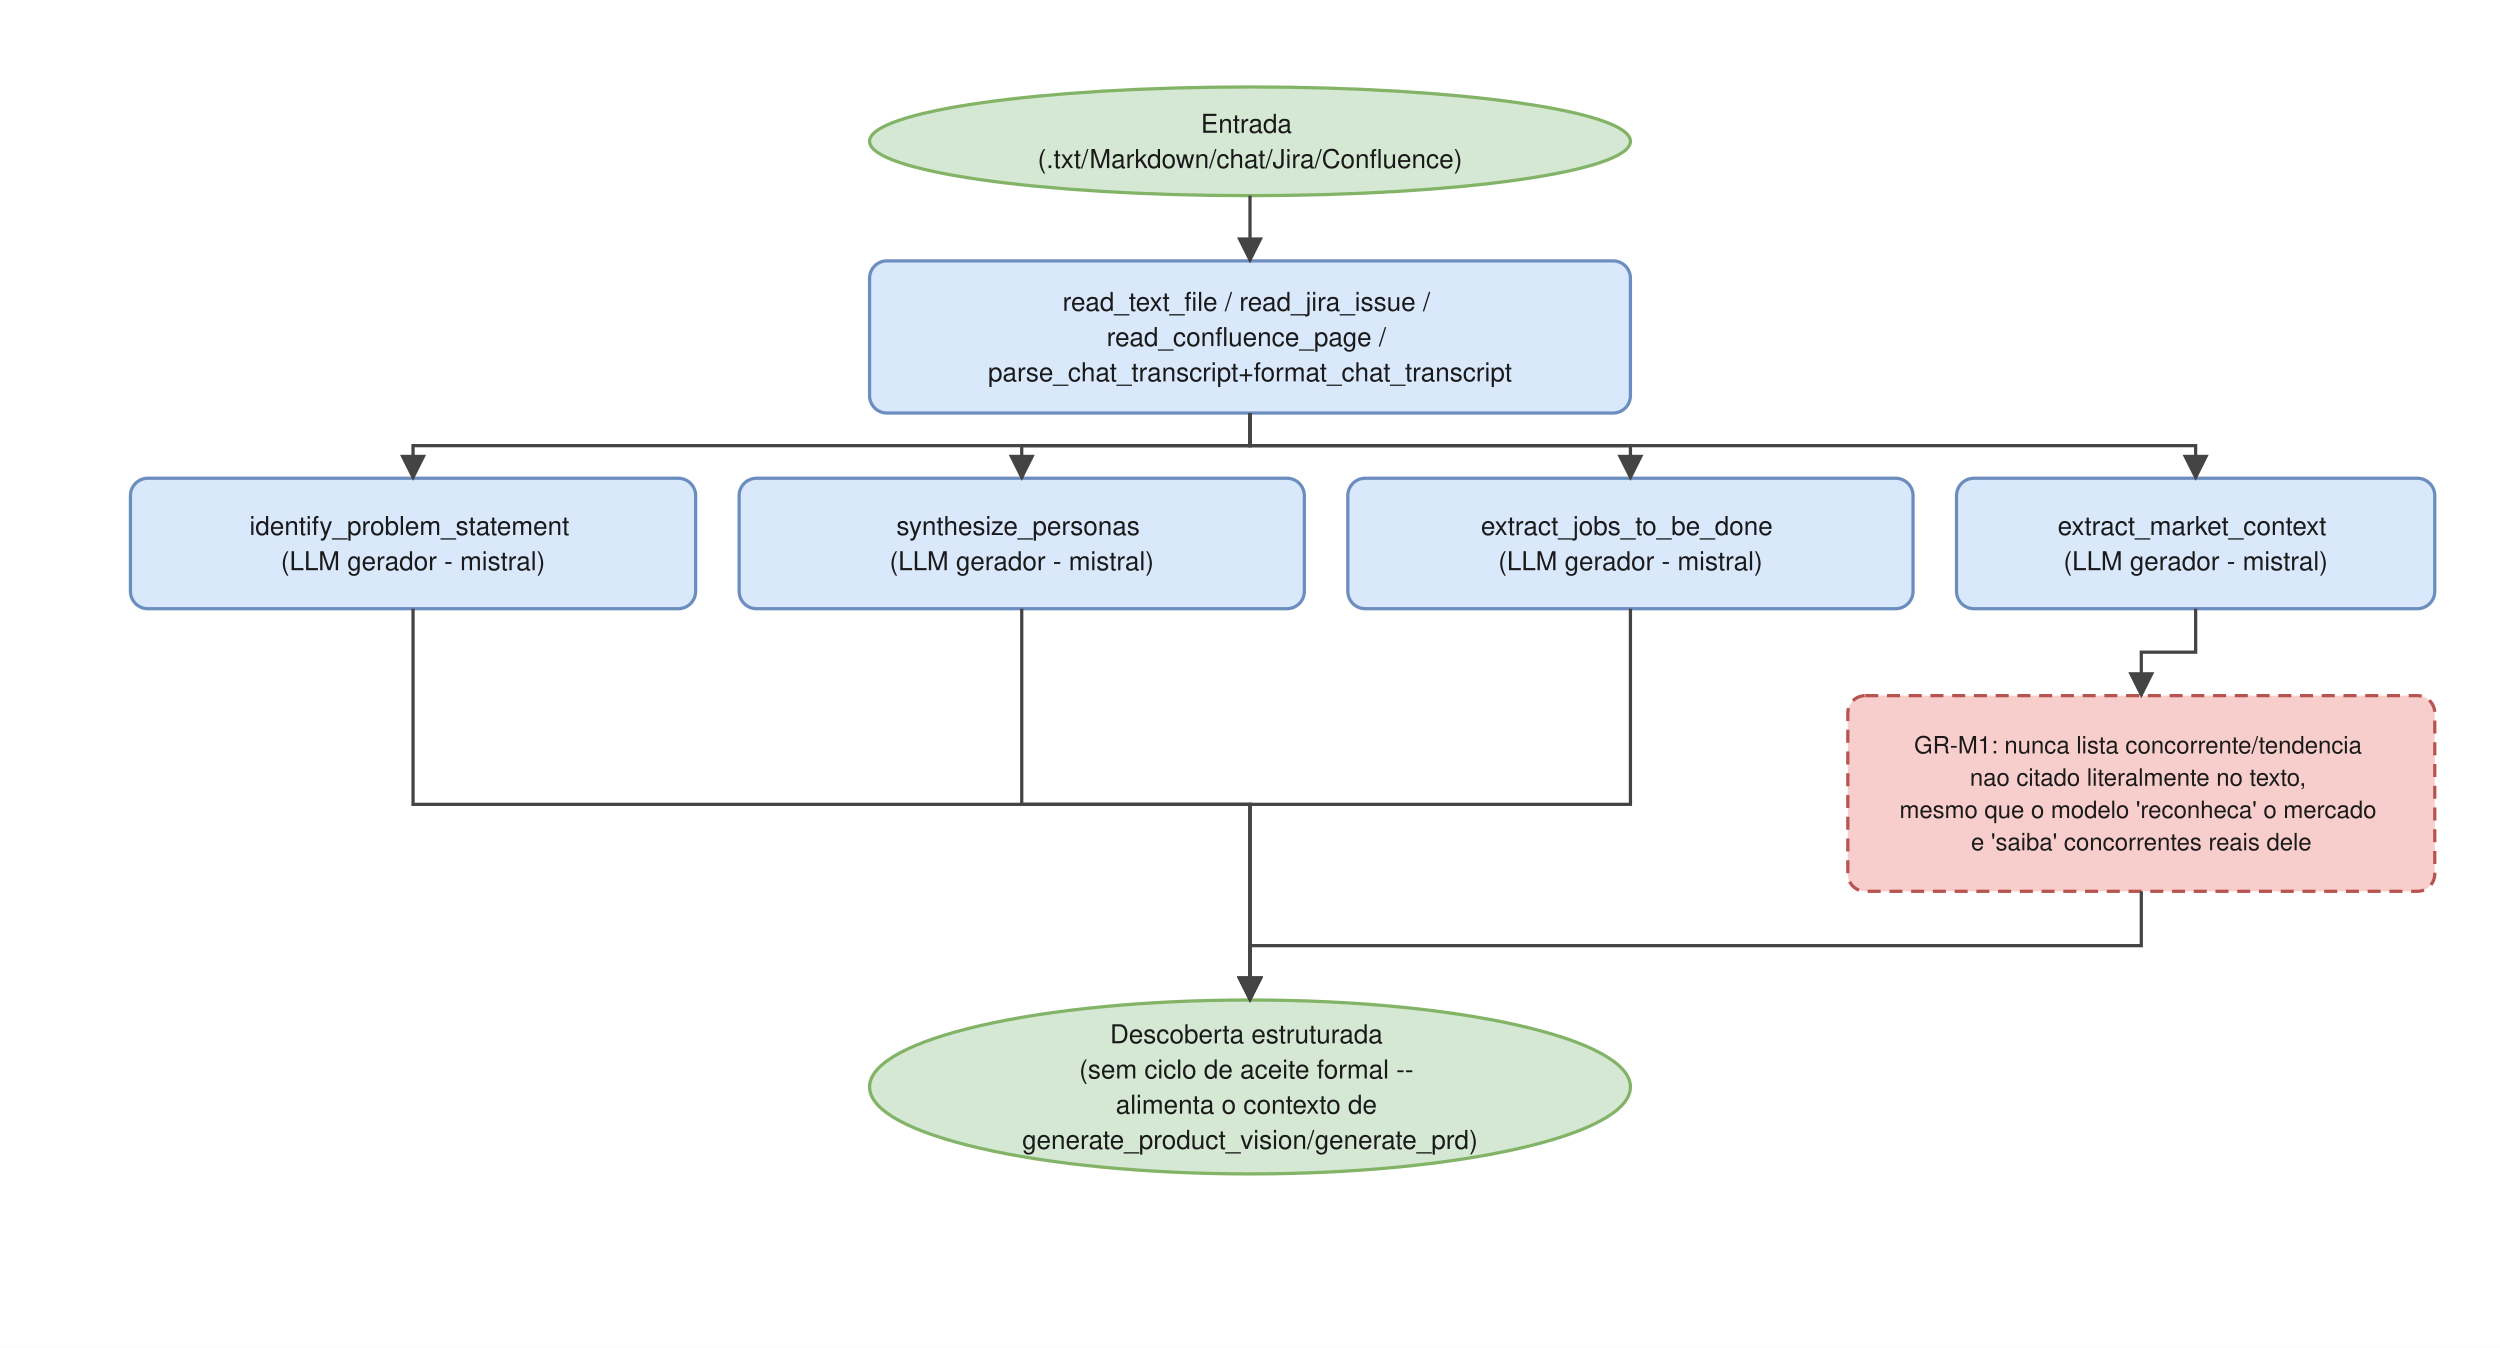
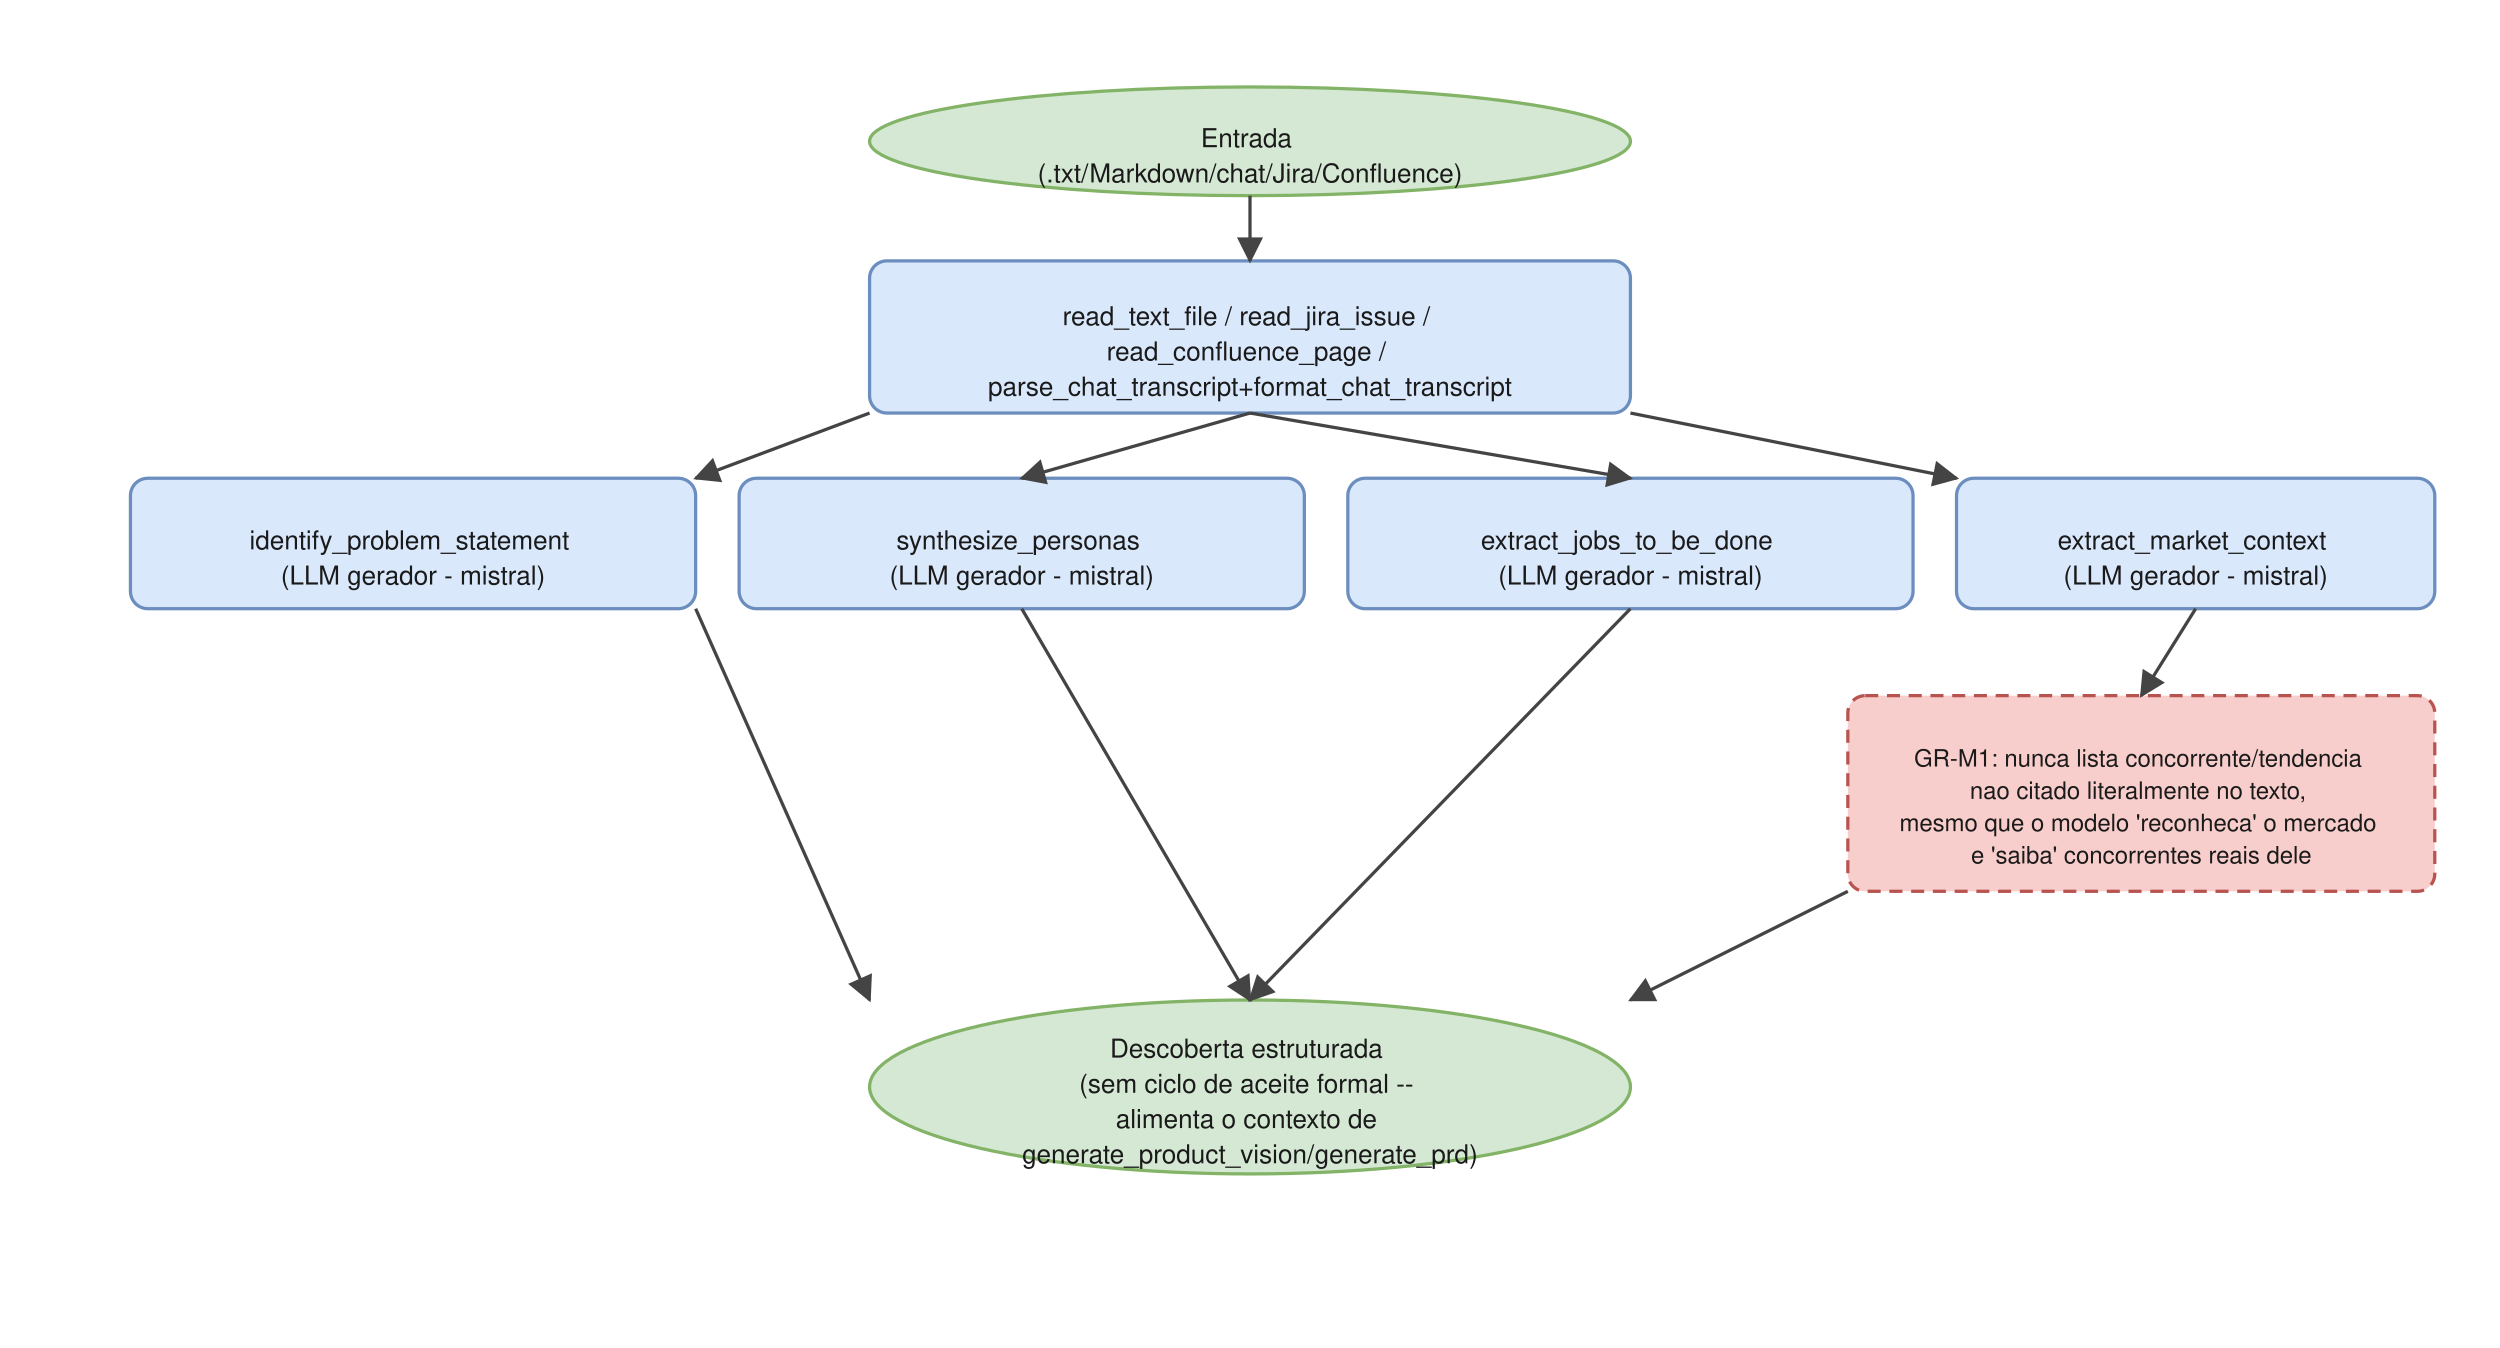
<svg xmlns="http://www.w3.org/2000/svg" viewBox="0 0 1150 620" width="1150" height="620">
  <rect x="0" y="0" width="1150" height="620" fill="#ffffff" />
  <defs>
    <marker id="arrow" viewBox="0 0 10 10" refX="9" refY="5" markerWidth="8" markerHeight="8" orient="auto-start-reverse">
      <path d="M0,0 L10,5 L0,10 z" fill="#444444" />
    </marker>
  </defs>
  <ellipse cx="575.0" cy="65.0" rx="175.0" ry="25.0" fill="#d5e8d4" stroke="#82b366" stroke-width="1.5" />
-   <text x="575.0" y="61.1" text-anchor="middle" font-size="12" font-family="Helvetica,Arial,sans-serif" fill="#1a1a1a">
-     <tspan x="575.0" dy="0">Entrada</tspan>
-     <tspan x="575.0" dy="16.2">(.txt/Markdown/chat/Jira/Confluence)</tspan>
+   <rect x="400.0" y="120.0" width="350.0" height="70.0" rx="8" ry="8" fill="#dae8fc" stroke="#6c8ebf" stroke-width="1.5" />
+   <rect x="60.0" y="220.0" width="260.0" height="60.0" rx="8" ry="8" fill="#dae8fc" stroke="#6c8ebf" stroke-width="1.5" />
+   <rect x="340.0" y="220.0" width="260.0" height="60.0" rx="8" ry="8" fill="#dae8fc" stroke="#6c8ebf" stroke-width="1.5" />
+   <rect x="620.0" y="220.0" width="260.0" height="60.0" rx="8" ry="8" fill="#dae8fc" stroke="#6c8ebf" stroke-width="1.5" />
+   <rect x="900.0" y="220.0" width="220.0" height="60.0" rx="8" ry="8" fill="#dae8fc" stroke="#6c8ebf" stroke-width="1.5" />
+   <rect x="850.0" y="320.0" width="270.0" height="90.0" rx="8" ry="8" fill="#f8cecc" stroke="#b85450" stroke-width="1.5" stroke-dasharray="6,4" />
+   <ellipse cx="575.0" cy="500.0" rx="175.0" ry="40.0" fill="#d5e8d4" stroke="#82b366" stroke-width="1.5" />
+   <text x="575.0" y="67.70" text-anchor="middle" font-size="12" font-family="Helvetica,Arial,sans-serif" fill="#1a1a1a">
+     <tspan x="575.0" dy="0.00">Entrada</tspan>
+     <tspan x="575.0" dy="16.20">(.txt/Markdown/chat/Jira/Confluence)</tspan>
  </text>
-   <rect x="400" y="120" width="350" height="70" rx="8" ry="8" fill="#dae8fc" stroke="#6c8ebf" stroke-width="1.5" />
-   <text x="575.0" y="143.0" text-anchor="middle" font-size="12" font-family="Helvetica,Arial,sans-serif" fill="#1a1a1a">
-     <tspan x="575.0" dy="0">read_text_file / read_jira_issue /</tspan>
-     <tspan x="575.0" dy="16.2">read_confluence_page /</tspan>
-     <tspan x="575.0" dy="16.2">parse_chat_transcript+format_chat_transcript</tspan>
+   <text x="575.0" y="149.60" text-anchor="middle" font-size="12" font-family="Helvetica,Arial,sans-serif" fill="#1a1a1a">
+     <tspan x="575.0" dy="0.00">read_text_file / read_jira_issue /</tspan>
+     <tspan x="575.0" dy="16.20">read_confluence_page /</tspan>
+     <tspan x="575.0" dy="16.20">parse_chat_transcript+format_chat_transcript</tspan>
  </text>
-   <rect x="60" y="220" width="260" height="60" rx="8" ry="8" fill="#dae8fc" stroke="#6c8ebf" stroke-width="1.5" />
-   <text x="190.0" y="246.1" text-anchor="middle" font-size="12" font-family="Helvetica,Arial,sans-serif" fill="#1a1a1a">
-     <tspan x="190.0" dy="0">identify_problem_statement</tspan>
-     <tspan x="190.0" dy="16.2">(LLM gerador - mistral)</tspan>
+   <text x="190.0" y="252.70" text-anchor="middle" font-size="12" font-family="Helvetica,Arial,sans-serif" fill="#1a1a1a">
+     <tspan x="190.0" dy="0.00">identify_problem_statement</tspan>
+     <tspan x="190.0" dy="16.20">(LLM gerador - mistral)</tspan>
  </text>
-   <rect x="340" y="220" width="260" height="60" rx="8" ry="8" fill="#dae8fc" stroke="#6c8ebf" stroke-width="1.5" />
-   <text x="470.0" y="246.1" text-anchor="middle" font-size="12" font-family="Helvetica,Arial,sans-serif" fill="#1a1a1a">
-     <tspan x="470.0" dy="0">synthesize_personas</tspan>
-     <tspan x="470.0" dy="16.2">(LLM gerador - mistral)</tspan>
+   <text x="470.0" y="252.70" text-anchor="middle" font-size="12" font-family="Helvetica,Arial,sans-serif" fill="#1a1a1a">
+     <tspan x="470.0" dy="0.00">synthesize_personas</tspan>
+     <tspan x="470.0" dy="16.20">(LLM gerador - mistral)</tspan>
  </text>
-   <rect x="620" y="220" width="260" height="60" rx="8" ry="8" fill="#dae8fc" stroke="#6c8ebf" stroke-width="1.5" />
-   <text x="750.0" y="246.1" text-anchor="middle" font-size="12" font-family="Helvetica,Arial,sans-serif" fill="#1a1a1a">
-     <tspan x="750.0" dy="0">extract_jobs_to_be_done</tspan>
-     <tspan x="750.0" dy="16.2">(LLM gerador - mistral)</tspan>
+   <text x="750.0" y="252.70" text-anchor="middle" font-size="12" font-family="Helvetica,Arial,sans-serif" fill="#1a1a1a">
+     <tspan x="750.0" dy="0.00">extract_jobs_to_be_done</tspan>
+     <tspan x="750.0" dy="16.20">(LLM gerador - mistral)</tspan>
  </text>
-   <rect x="900" y="220" width="220" height="60" rx="8" ry="8" fill="#dae8fc" stroke="#6c8ebf" stroke-width="1.5" />
-   <text x="1010.0" y="246.1" text-anchor="middle" font-size="12" font-family="Helvetica,Arial,sans-serif" fill="#1a1a1a">
-     <tspan x="1010.0" dy="0">extract_market_context</tspan>
-     <tspan x="1010.0" dy="16.2">(LLM gerador - mistral)</tspan>
+   <text x="1010.0" y="252.70" text-anchor="middle" font-size="12" font-family="Helvetica,Arial,sans-serif" fill="#1a1a1a">
+     <tspan x="1010.0" dy="0.00">extract_market_context</tspan>
+     <tspan x="1010.0" dy="16.20">(LLM gerador - mistral)</tspan>
  </text>
-   <rect x="850" y="320" width="270" height="90" rx="8" ry="8" fill="#f8cecc" stroke="#b85450" stroke-width="1.5" stroke-dasharray="6,4" />
-   <text x="985.0" y="346.575" text-anchor="middle" font-size="11" font-family="Helvetica,Arial,sans-serif" fill="#1a1a1a">
-     <tspan x="985.0" dy="0">GR-M1: nunca lista concorrente/tendencia</tspan>
+   <text x="985.0" y="352.62" text-anchor="middle" font-size="11" font-family="Helvetica,Arial,sans-serif" fill="#1a1a1a">
+     <tspan x="985.0" dy="0.00">GR-M1: nunca lista concorrente/tendencia</tspan>
    <tspan x="985.0" dy="14.85">nao citado literalmente no texto,</tspan>
    <tspan x="985.0" dy="14.85">mesmo que o modelo 'reconheca' o mercado</tspan>
    <tspan x="985.0" dy="14.85">e 'saiba' concorrentes reais dele</tspan>
  </text>
-   <ellipse cx="575.0" cy="500.0" rx="175.0" ry="40.0" fill="#d5e8d4" stroke="#82b366" stroke-width="1.5" />
-   <text x="575.0" y="479.9" text-anchor="middle" font-size="12" font-family="Helvetica,Arial,sans-serif" fill="#1a1a1a">
-     <tspan x="575.0" dy="0">Descoberta estruturada</tspan>
-     <tspan x="575.0" dy="16.2">(sem ciclo de aceite formal --</tspan>
-     <tspan x="575.0" dy="16.2">alimenta o contexto de</tspan>
-     <tspan x="575.0" dy="16.2">generate_product_vision/generate_prd)</tspan>
+   <text x="575.0" y="486.50" text-anchor="middle" font-size="12" font-family="Helvetica,Arial,sans-serif" fill="#1a1a1a">
+     <tspan x="575.0" dy="0.00">Descoberta estruturada</tspan>
+     <tspan x="575.0" dy="16.20">(sem ciclo de aceite formal --</tspan>
+     <tspan x="575.0" dy="16.20">alimenta o contexto de</tspan>
+     <tspan x="575.0" dy="16.20">generate_product_vision/generate_prd)</tspan>
  </text>
-   <path d="M575.0,90 L575.0,120" fill="none" stroke="#444444" stroke-width="1.5" marker-end="url(#arrow)" />
-   <path d="M575.0,190 L575.0,205.0 L190.0,205.0 L190.0,220" fill="none" stroke="#444444" stroke-width="1.5" marker-end="url(#arrow)" />
-   <path d="M575.0,190 L575.0,205.0 L470.0,205.0 L470.0,220" fill="none" stroke="#444444" stroke-width="1.5" marker-end="url(#arrow)" />
-   <path d="M575.0,190 L575.0,205.0 L750.0,205.0 L750.0,220" fill="none" stroke="#444444" stroke-width="1.5" marker-end="url(#arrow)" />
-   <path d="M575.0,190 L575.0,205.0 L1010.0,205.0 L1010.0,220" fill="none" stroke="#444444" stroke-width="1.5" marker-end="url(#arrow)" />
-   <path d="M1010.0,280 L1010.0,300.0 L985.0,300.0 L985.0,320" fill="none" stroke="#444444" stroke-width="1.5" marker-end="url(#arrow)" />
-   <path d="M190.0,280 L190.0,370.0 L575.0,370.0 L575.0,460" fill="none" stroke="#444444" stroke-width="1.5" marker-end="url(#arrow)" />
-   <path d="M470.0,280 L470.0,370.0 L575.0,370.0 L575.0,460" fill="none" stroke="#444444" stroke-width="1.5" marker-end="url(#arrow)" />
-   <path d="M750.0,280 L750.0,370.0 L575.0,370.0 L575.0,460" fill="none" stroke="#444444" stroke-width="1.5" marker-end="url(#arrow)" />
-   <path d="M985.0,410 L985.0,435.0 L575.0,435.0 L575.0,460" fill="none" stroke="#444444" stroke-width="1.5" marker-end="url(#arrow)" />
+   <path d="M575.0,90.0 L575.0,120.0" fill="none" stroke="#444444" stroke-width="1.5" marker-end="url(#arrow)" />
+   <path d="M400.0,190.0 L320.0,220.0" fill="none" stroke="#444444" stroke-width="1.5" marker-end="url(#arrow)" />
+   <path d="M575.0,190.0 L470.0,220.0" fill="none" stroke="#444444" stroke-width="1.5" marker-end="url(#arrow)" />
+   <path d="M575.0,190.0 L750.0,220.0" fill="none" stroke="#444444" stroke-width="1.5" marker-end="url(#arrow)" />
+   <path d="M750.0,190.0 L900.0,220.0" fill="none" stroke="#444444" stroke-width="1.5" marker-end="url(#arrow)" />
+   <path d="M1010.0,280.0 L985.0,320.0" fill="none" stroke="#444444" stroke-width="1.5" marker-end="url(#arrow)" />
+   <path d="M320.0,280.0 L400.0,460.0" fill="none" stroke="#444444" stroke-width="1.5" marker-end="url(#arrow)" />
+   <path d="M470.0,280.0 L575.0,460.0" fill="none" stroke="#444444" stroke-width="1.5" marker-end="url(#arrow)" />
+   <path d="M750.0,280.0 L575.0,460.0" fill="none" stroke="#444444" stroke-width="1.5" marker-end="url(#arrow)" />
+   <path d="M850.0,410.0 L750.0,460.0" fill="none" stroke="#444444" stroke-width="1.5" marker-end="url(#arrow)" />
</svg>
